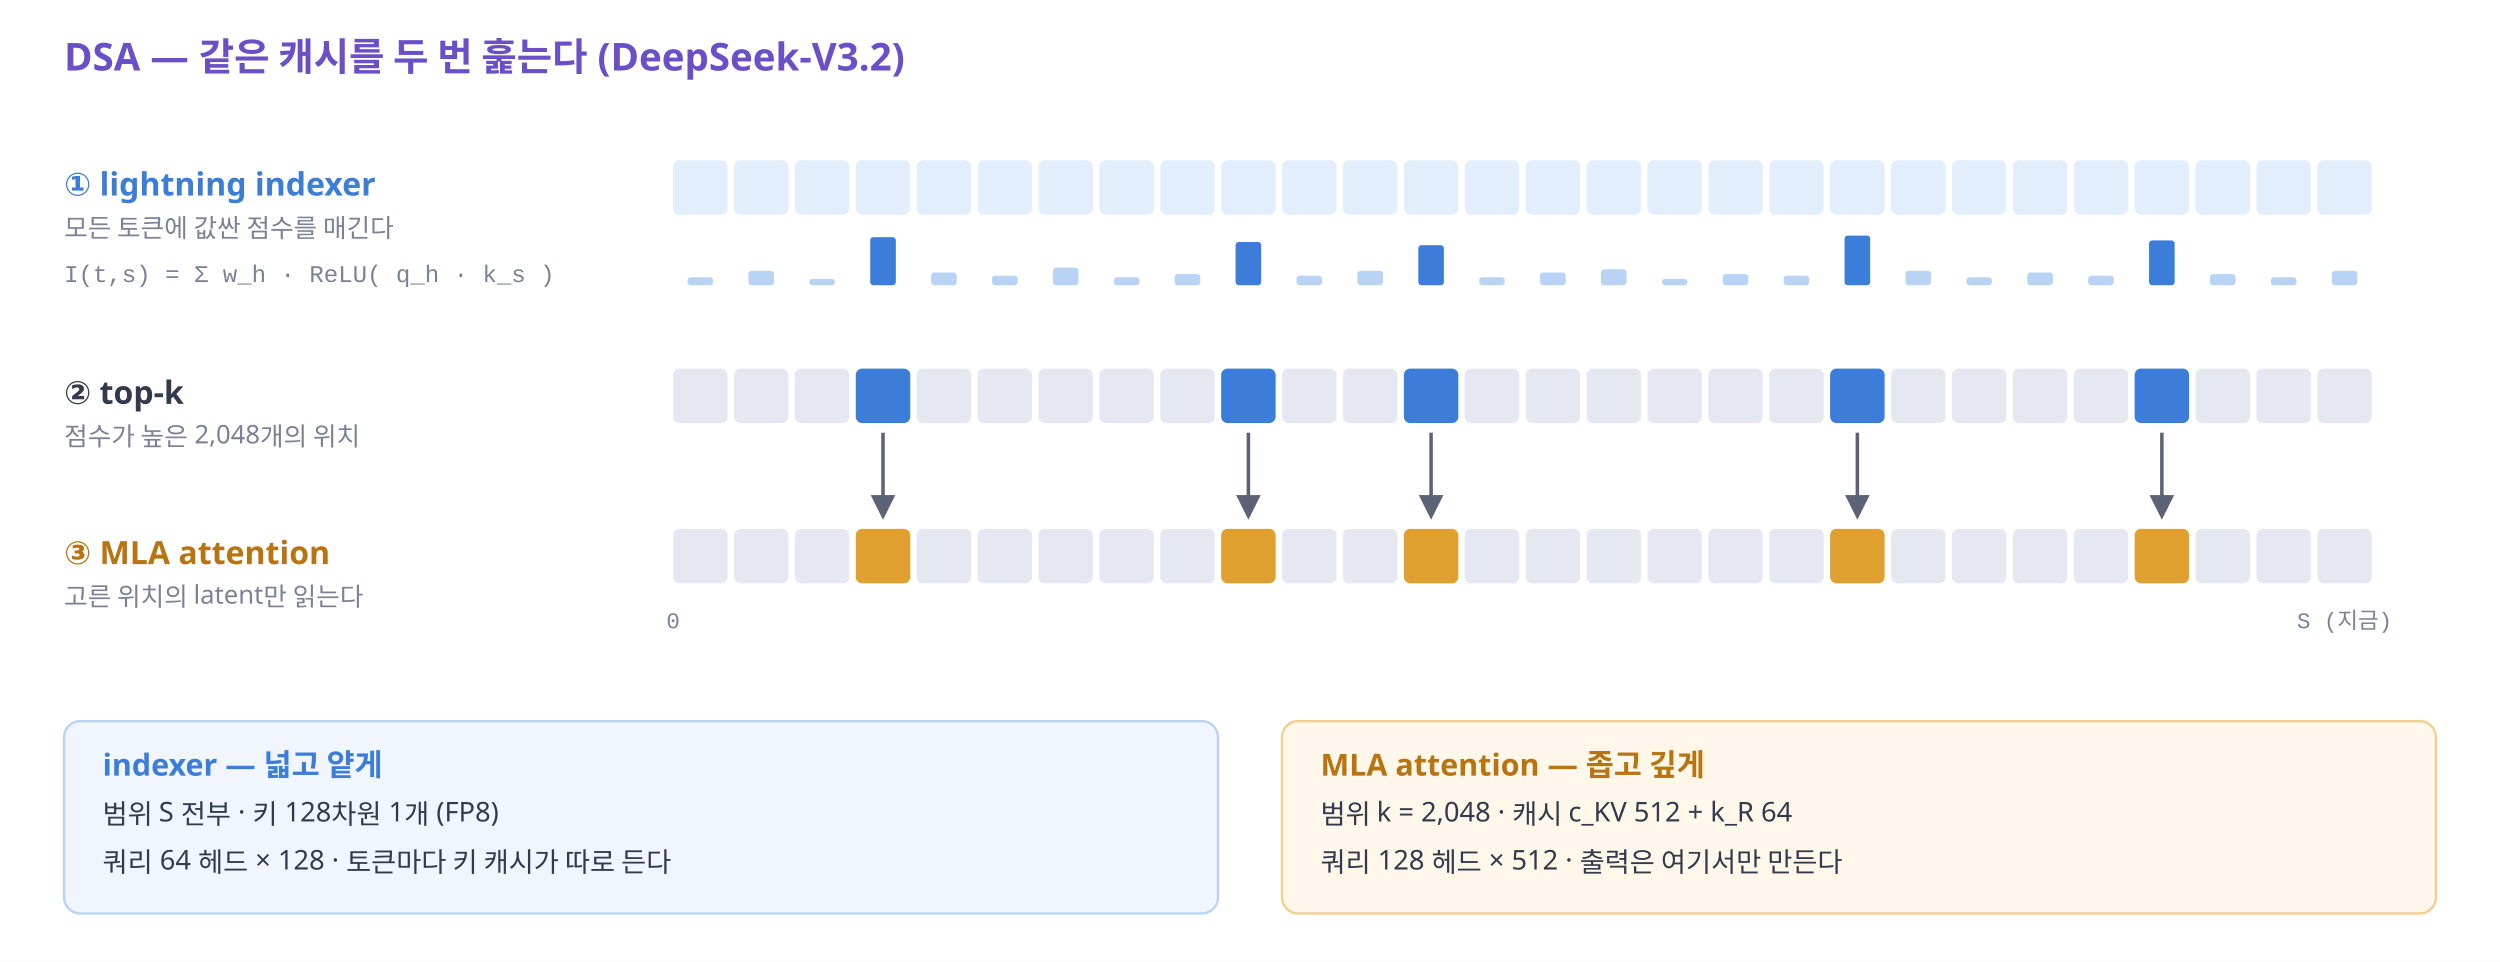
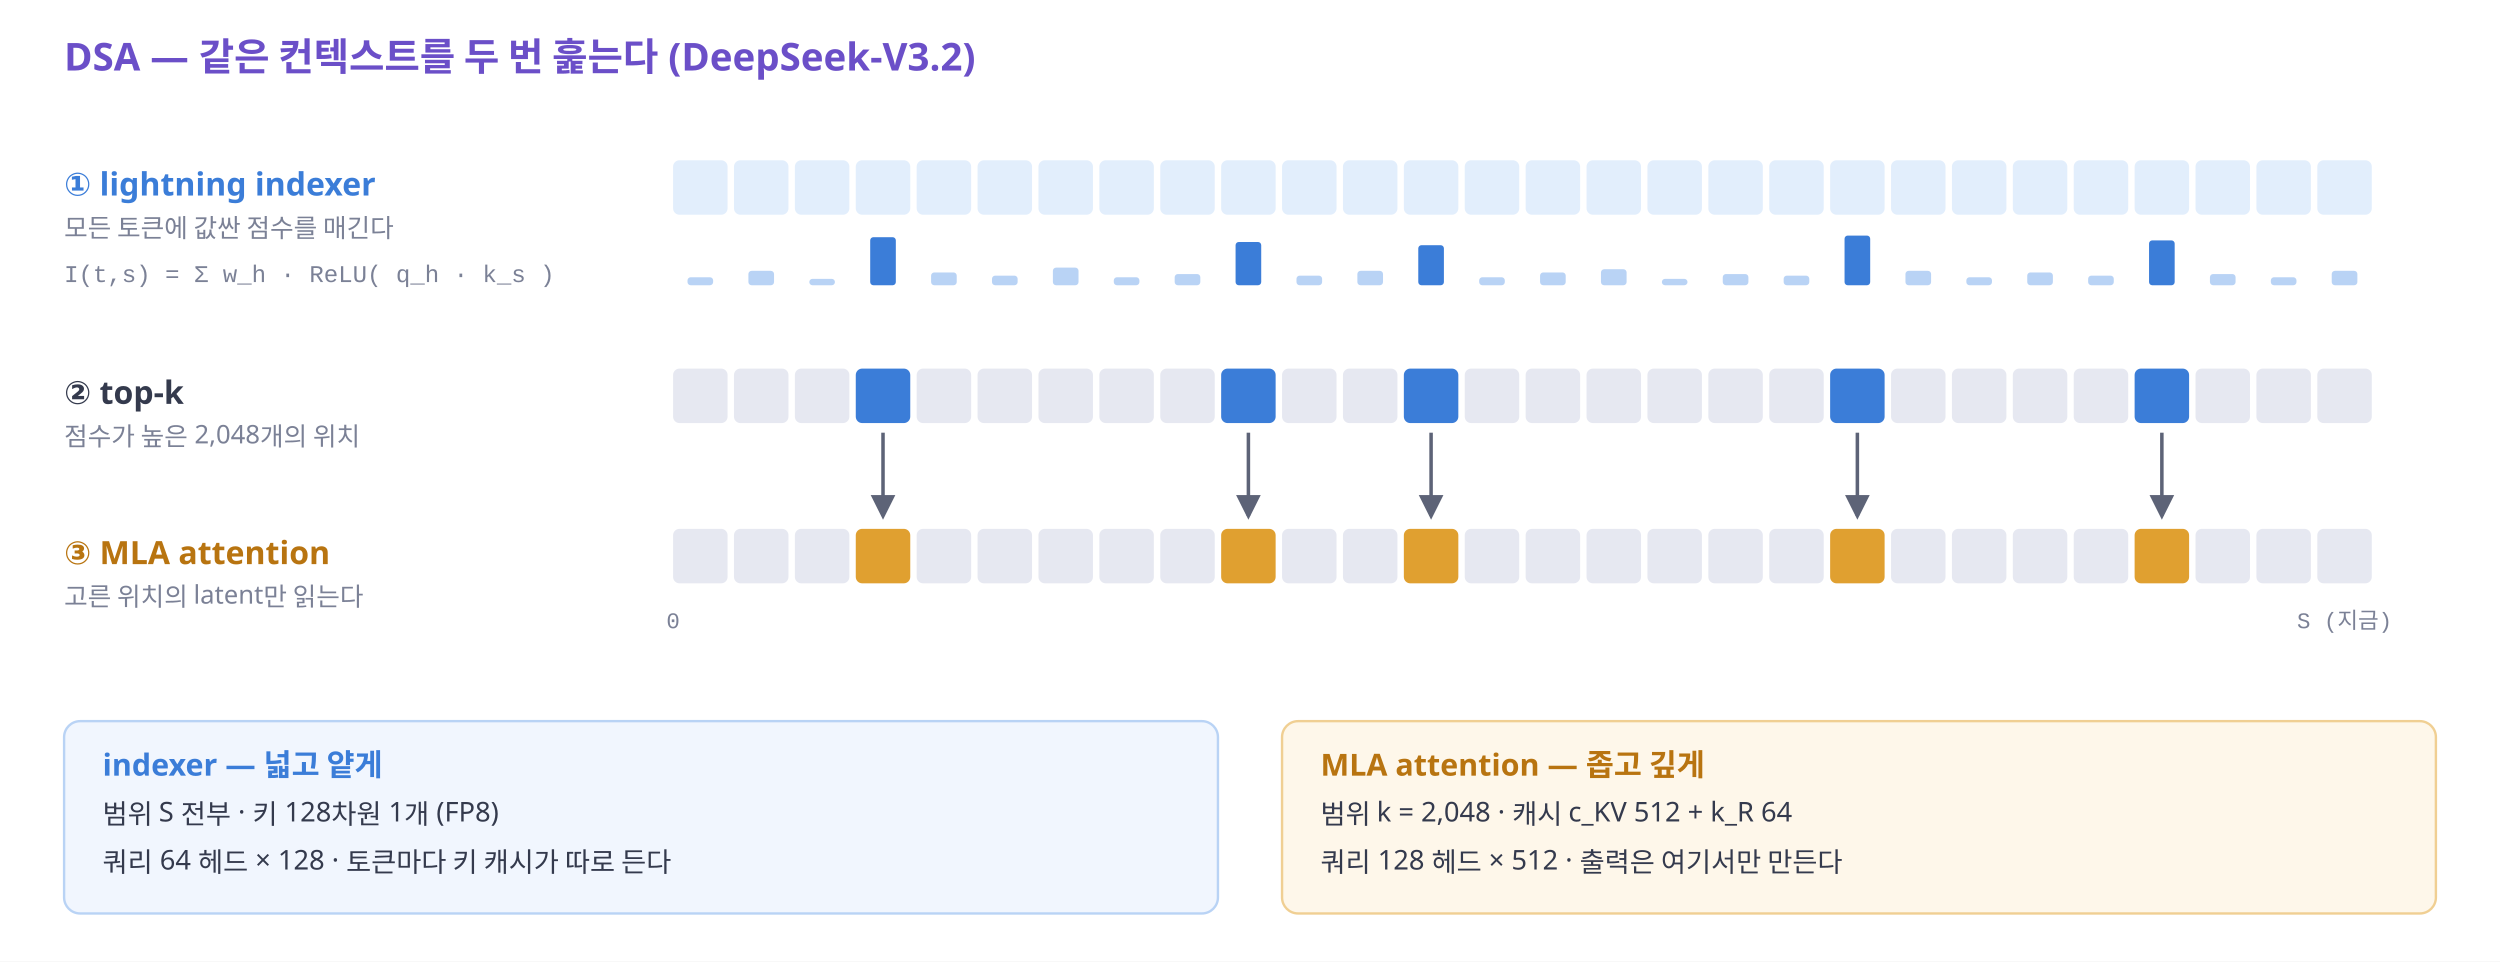
<svg xmlns="http://www.w3.org/2000/svg" viewBox="0 0 1560 600" width="1560" height="600">
  <defs>
    <marker id="ah" viewBox="0 0 10 10" refX="8.5" refY="5" markerWidth="7" markerHeight="7" orient="auto-start-reverse">
      <path d="M0,0 L10,5 L0,10 z" fill="#5d6377" />
    </marker>
  </defs>
  <rect width="100%" height="100%" fill="#ffffff" />
-   <text x="40" y="44" font-family="'Noto Sans KR','Malgun Gothic',sans-serif" font-size="24" text-anchor="start" font-weight="700" fill="#6b4fc8">DSA — 같은 캐시를 두 번 훑는다 (DeepSeek-V3.2)</text>
+   <text x="40" y="44" font-family="'Noto Sans KR','Malgun Gothic',sans-serif" font-size="24" text-anchor="start" font-weight="700" fill="#6b4fc8">DSA — 같은 컨텍스트를 두 번 훑는다 (DeepSeek-V3.2)</text>
  <text x="40" y="122" font-family="'Noto Sans KR','Malgun Gothic',sans-serif" font-size="20" text-anchor="start" font-weight="700" fill="#3b7dd8">① lightning indexer</text>
  <text x="40" y="148" font-family="'Noto Sans KR','Malgun Gothic',sans-serif" font-size="16" text-anchor="start" font-weight="400" fill="#7b8196">모든 토큰에 값싼 점수를 매긴다</text>
  <rect x="420" y="100" width="34" height="34" rx="4" fill="#e2eefc" stroke="none" stroke-width="2" />
  <rect x="458" y="100" width="34" height="34" rx="4" fill="#e2eefc" stroke="none" stroke-width="2" />
  <rect x="496" y="100" width="34" height="34" rx="4" fill="#e2eefc" stroke="none" stroke-width="2" />
  <rect x="534" y="100" width="34" height="34" rx="4" fill="#e2eefc" stroke="none" stroke-width="2" />
  <rect x="572" y="100" width="34" height="34" rx="4" fill="#e2eefc" stroke="none" stroke-width="2" />
  <rect x="610" y="100" width="34" height="34" rx="4" fill="#e2eefc" stroke="none" stroke-width="2" />
  <rect x="648" y="100" width="34" height="34" rx="4" fill="#e2eefc" stroke="none" stroke-width="2" />
  <rect x="686" y="100" width="34" height="34" rx="4" fill="#e2eefc" stroke="none" stroke-width="2" />
  <rect x="724" y="100" width="34" height="34" rx="4" fill="#e2eefc" stroke="none" stroke-width="2" />
  <rect x="762" y="100" width="34" height="34" rx="4" fill="#e2eefc" stroke="none" stroke-width="2" />
  <rect x="800" y="100" width="34" height="34" rx="4" fill="#e2eefc" stroke="none" stroke-width="2" />
  <rect x="838" y="100" width="34" height="34" rx="4" fill="#e2eefc" stroke="none" stroke-width="2" />
  <rect x="876" y="100" width="34" height="34" rx="4" fill="#e2eefc" stroke="none" stroke-width="2" />
  <rect x="914" y="100" width="34" height="34" rx="4" fill="#e2eefc" stroke="none" stroke-width="2" />
  <rect x="952" y="100" width="34" height="34" rx="4" fill="#e2eefc" stroke="none" stroke-width="2" />
  <rect x="990" y="100" width="34" height="34" rx="4" fill="#e2eefc" stroke="none" stroke-width="2" />
  <rect x="1028" y="100" width="34" height="34" rx="4" fill="#e2eefc" stroke="none" stroke-width="2" />
  <rect x="1066" y="100" width="34" height="34" rx="4" fill="#e2eefc" stroke="none" stroke-width="2" />
  <rect x="1104" y="100" width="34" height="34" rx="4" fill="#e2eefc" stroke="none" stroke-width="2" />
  <rect x="1142" y="100" width="34" height="34" rx="4" fill="#e2eefc" stroke="none" stroke-width="2" />
  <rect x="1180" y="100" width="34" height="34" rx="4" fill="#e2eefc" stroke="none" stroke-width="2" />
  <rect x="1218" y="100" width="34" height="34" rx="4" fill="#e2eefc" stroke="none" stroke-width="2" />
  <rect x="1256" y="100" width="34" height="34" rx="4" fill="#e2eefc" stroke="none" stroke-width="2" />
  <rect x="1294" y="100" width="34" height="34" rx="4" fill="#e2eefc" stroke="none" stroke-width="2" />
  <rect x="1332" y="100" width="34" height="34" rx="4" fill="#e2eefc" stroke="none" stroke-width="2" />
  <rect x="1370" y="100" width="34" height="34" rx="4" fill="#e2eefc" stroke="none" stroke-width="2" />
  <rect x="1408" y="100" width="34" height="34" rx="4" fill="#e2eefc" stroke="none" stroke-width="2" />
  <rect x="1446" y="100" width="34" height="34" rx="4" fill="#e2eefc" stroke="none" stroke-width="2" />
  <rect x="429" y="173" width="16" height="5" rx="2" fill="#b9d3f5" stroke="none" stroke-width="2" />
  <rect x="467" y="169" width="16" height="9" rx="2" fill="#b9d3f5" stroke="none" stroke-width="2" />
  <rect x="505" y="174" width="16" height="4" rx="2" fill="#b9d3f5" stroke="none" stroke-width="2" />
  <rect x="543" y="148" width="16" height="30" rx="2" fill="#3b7dd8" stroke="none" stroke-width="2" />
  <rect x="581" y="170" width="16" height="8" rx="2" fill="#b9d3f5" stroke="none" stroke-width="2" />
  <rect x="619" y="172" width="16" height="6" rx="2" fill="#b9d3f5" stroke="none" stroke-width="2" />
  <rect x="657" y="167" width="16" height="11" rx="2" fill="#b9d3f5" stroke="none" stroke-width="2" />
  <rect x="695" y="173" width="16" height="5" rx="2" fill="#b9d3f5" stroke="none" stroke-width="2" />
  <rect x="733" y="171" width="16" height="7" rx="2" fill="#b9d3f5" stroke="none" stroke-width="2" />
  <rect x="771" y="151" width="16" height="27" rx="2" fill="#3b7dd8" stroke="none" stroke-width="2" />
  <rect x="809" y="172" width="16" height="6" rx="2" fill="#b9d3f5" stroke="none" stroke-width="2" />
  <rect x="847" y="169" width="16" height="9" rx="2" fill="#b9d3f5" stroke="none" stroke-width="2" />
  <rect x="885" y="153" width="16" height="25" rx="2" fill="#3b7dd8" stroke="none" stroke-width="2" />
  <rect x="923" y="173" width="16" height="5" rx="2" fill="#b9d3f5" stroke="none" stroke-width="2" />
  <rect x="961" y="170" width="16" height="8" rx="2" fill="#b9d3f5" stroke="none" stroke-width="2" />
  <rect x="999" y="168" width="16" height="10" rx="2" fill="#b9d3f5" stroke="none" stroke-width="2" />
  <rect x="1037" y="174" width="16" height="4" rx="2" fill="#b9d3f5" stroke="none" stroke-width="2" />
  <rect x="1075" y="171" width="16" height="7" rx="2" fill="#b9d3f5" stroke="none" stroke-width="2" />
  <rect x="1113" y="172" width="16" height="6" rx="2" fill="#b9d3f5" stroke="none" stroke-width="2" />
  <rect x="1151" y="147" width="16" height="31" rx="2" fill="#3b7dd8" stroke="none" stroke-width="2" />
  <rect x="1189" y="169" width="16" height="9" rx="2" fill="#b9d3f5" stroke="none" stroke-width="2" />
  <rect x="1227" y="173" width="16" height="5" rx="2" fill="#b9d3f5" stroke="none" stroke-width="2" />
  <rect x="1265" y="170" width="16" height="8" rx="2" fill="#b9d3f5" stroke="none" stroke-width="2" />
  <rect x="1303" y="172" width="16" height="6" rx="2" fill="#b9d3f5" stroke="none" stroke-width="2" />
  <rect x="1341" y="150" width="16" height="28" rx="2" fill="#3b7dd8" stroke="none" stroke-width="2" />
  <rect x="1379" y="171" width="16" height="7" rx="2" fill="#b9d3f5" stroke="none" stroke-width="2" />
  <rect x="1417" y="173" width="16" height="5" rx="2" fill="#b9d3f5" stroke="none" stroke-width="2" />
  <rect x="1455" y="169" width="16" height="9" rx="2" fill="#b9d3f5" stroke="none" stroke-width="2" />
  <text x="40" y="176" font-family="Consolas,'Courier New',monospace" font-size="15" text-anchor="start" font-weight="400" fill="#7b8196">I(t,s) = Σ w_h · ReLU( q_h · k_s )</text>
  <text x="40" y="252" font-family="'Noto Sans KR','Malgun Gothic',sans-serif" font-size="20" text-anchor="start" font-weight="700" fill="#343a4d">② top-k</text>
  <text x="40" y="278" font-family="'Noto Sans KR','Malgun Gothic',sans-serif" font-size="16" text-anchor="start" font-weight="400" fill="#7b8196">점수가 높은 2,048개의 위치</text>
  <rect x="420" y="230" width="34" height="34" rx="4" fill="#e6e8f1" stroke="none" stroke-width="2" />
  <rect x="458" y="230" width="34" height="34" rx="4" fill="#e6e8f1" stroke="none" stroke-width="2" />
  <rect x="496" y="230" width="34" height="34" rx="4" fill="#e6e8f1" stroke="none" stroke-width="2" />
  <rect x="534" y="230" width="34" height="34" rx="4" fill="#3b7dd8" stroke="none" stroke-width="2" />
  <rect x="572" y="230" width="34" height="34" rx="4" fill="#e6e8f1" stroke="none" stroke-width="2" />
  <rect x="610" y="230" width="34" height="34" rx="4" fill="#e6e8f1" stroke="none" stroke-width="2" />
  <rect x="648" y="230" width="34" height="34" rx="4" fill="#e6e8f1" stroke="none" stroke-width="2" />
  <rect x="686" y="230" width="34" height="34" rx="4" fill="#e6e8f1" stroke="none" stroke-width="2" />
  <rect x="724" y="230" width="34" height="34" rx="4" fill="#e6e8f1" stroke="none" stroke-width="2" />
  <rect x="762" y="230" width="34" height="34" rx="4" fill="#3b7dd8" stroke="none" stroke-width="2" />
  <rect x="800" y="230" width="34" height="34" rx="4" fill="#e6e8f1" stroke="none" stroke-width="2" />
  <rect x="838" y="230" width="34" height="34" rx="4" fill="#e6e8f1" stroke="none" stroke-width="2" />
  <rect x="876" y="230" width="34" height="34" rx="4" fill="#3b7dd8" stroke="none" stroke-width="2" />
  <rect x="914" y="230" width="34" height="34" rx="4" fill="#e6e8f1" stroke="none" stroke-width="2" />
  <rect x="952" y="230" width="34" height="34" rx="4" fill="#e6e8f1" stroke="none" stroke-width="2" />
  <rect x="990" y="230" width="34" height="34" rx="4" fill="#e6e8f1" stroke="none" stroke-width="2" />
  <rect x="1028" y="230" width="34" height="34" rx="4" fill="#e6e8f1" stroke="none" stroke-width="2" />
  <rect x="1066" y="230" width="34" height="34" rx="4" fill="#e6e8f1" stroke="none" stroke-width="2" />
  <rect x="1104" y="230" width="34" height="34" rx="4" fill="#e6e8f1" stroke="none" stroke-width="2" />
  <rect x="1142" y="230" width="34" height="34" rx="4" fill="#3b7dd8" stroke="none" stroke-width="2" />
  <rect x="1180" y="230" width="34" height="34" rx="4" fill="#e6e8f1" stroke="none" stroke-width="2" />
  <rect x="1218" y="230" width="34" height="34" rx="4" fill="#e6e8f1" stroke="none" stroke-width="2" />
  <rect x="1256" y="230" width="34" height="34" rx="4" fill="#e6e8f1" stroke="none" stroke-width="2" />
  <rect x="1294" y="230" width="34" height="34" rx="4" fill="#e6e8f1" stroke="none" stroke-width="2" />
  <rect x="1332" y="230" width="34" height="34" rx="4" fill="#3b7dd8" stroke="none" stroke-width="2" />
  <rect x="1370" y="230" width="34" height="34" rx="4" fill="#e6e8f1" stroke="none" stroke-width="2" />
  <rect x="1408" y="230" width="34" height="34" rx="4" fill="#e6e8f1" stroke="none" stroke-width="2" />
  <rect x="1446" y="230" width="34" height="34" rx="4" fill="#e6e8f1" stroke="none" stroke-width="2" />
  <line x1="551" y1="270" x2="551" y2="322" stroke="#5d6377" stroke-width="2.2" marker-end="url(#ah)" />
  <line x1="1159" y1="270" x2="1159" y2="322" stroke="#5d6377" stroke-width="2.2" marker-end="url(#ah)" />
  <line x1="1349" y1="270" x2="1349" y2="322" stroke="#5d6377" stroke-width="2.2" marker-end="url(#ah)" />
  <line x1="779" y1="270" x2="779" y2="322" stroke="#5d6377" stroke-width="2.2" marker-end="url(#ah)" />
  <line x1="893" y1="270" x2="893" y2="322" stroke="#5d6377" stroke-width="2.2" marker-end="url(#ah)" />
  <text x="40" y="352" font-family="'Noto Sans KR','Malgun Gothic',sans-serif" font-size="20" text-anchor="start" font-weight="700" fill="#b87410">③ MLA attention</text>
  <text x="40" y="378" font-family="'Noto Sans KR','Malgun Gothic',sans-serif" font-size="16" text-anchor="start" font-weight="400" fill="#7b8196">고른 위치의 latent만 읽는다</text>
  <rect x="420" y="330" width="34" height="34" rx="4" fill="#e6e8f1" stroke="none" stroke-width="2" />
  <rect x="458" y="330" width="34" height="34" rx="4" fill="#e6e8f1" stroke="none" stroke-width="2" />
  <rect x="496" y="330" width="34" height="34" rx="4" fill="#e6e8f1" stroke="none" stroke-width="2" />
  <rect x="534" y="330" width="34" height="34" rx="4" fill="#e0a030" stroke="none" stroke-width="2" />
  <rect x="572" y="330" width="34" height="34" rx="4" fill="#e6e8f1" stroke="none" stroke-width="2" />
  <rect x="610" y="330" width="34" height="34" rx="4" fill="#e6e8f1" stroke="none" stroke-width="2" />
  <rect x="648" y="330" width="34" height="34" rx="4" fill="#e6e8f1" stroke="none" stroke-width="2" />
  <rect x="686" y="330" width="34" height="34" rx="4" fill="#e6e8f1" stroke="none" stroke-width="2" />
  <rect x="724" y="330" width="34" height="34" rx="4" fill="#e6e8f1" stroke="none" stroke-width="2" />
  <rect x="762" y="330" width="34" height="34" rx="4" fill="#e0a030" stroke="none" stroke-width="2" />
  <rect x="800" y="330" width="34" height="34" rx="4" fill="#e6e8f1" stroke="none" stroke-width="2" />
  <rect x="838" y="330" width="34" height="34" rx="4" fill="#e6e8f1" stroke="none" stroke-width="2" />
  <rect x="876" y="330" width="34" height="34" rx="4" fill="#e0a030" stroke="none" stroke-width="2" />
  <rect x="914" y="330" width="34" height="34" rx="4" fill="#e6e8f1" stroke="none" stroke-width="2" />
  <rect x="952" y="330" width="34" height="34" rx="4" fill="#e6e8f1" stroke="none" stroke-width="2" />
  <rect x="990" y="330" width="34" height="34" rx="4" fill="#e6e8f1" stroke="none" stroke-width="2" />
  <rect x="1028" y="330" width="34" height="34" rx="4" fill="#e6e8f1" stroke="none" stroke-width="2" />
  <rect x="1066" y="330" width="34" height="34" rx="4" fill="#e6e8f1" stroke="none" stroke-width="2" />
  <rect x="1104" y="330" width="34" height="34" rx="4" fill="#e6e8f1" stroke="none" stroke-width="2" />
  <rect x="1142" y="330" width="34" height="34" rx="4" fill="#e0a030" stroke="none" stroke-width="2" />
  <rect x="1180" y="330" width="34" height="34" rx="4" fill="#e6e8f1" stroke="none" stroke-width="2" />
  <rect x="1218" y="330" width="34" height="34" rx="4" fill="#e6e8f1" stroke="none" stroke-width="2" />
  <rect x="1256" y="330" width="34" height="34" rx="4" fill="#e6e8f1" stroke="none" stroke-width="2" />
  <rect x="1294" y="330" width="34" height="34" rx="4" fill="#e6e8f1" stroke="none" stroke-width="2" />
  <rect x="1332" y="330" width="34" height="34" rx="4" fill="#e0a030" stroke="none" stroke-width="2" />
  <rect x="1370" y="330" width="34" height="34" rx="4" fill="#e6e8f1" stroke="none" stroke-width="2" />
  <rect x="1408" y="330" width="34" height="34" rx="4" fill="#e6e8f1" stroke="none" stroke-width="2" />
  <rect x="1446" y="330" width="34" height="34" rx="4" fill="#e6e8f1" stroke="none" stroke-width="2" />
  <text x="420" y="392" font-family="Consolas,'Courier New',monospace" font-size="14" text-anchor="middle" font-weight="400" fill="#7b8196">0</text>
  <text x="1463" y="392" font-family="Consolas,'Courier New',monospace" font-size="14" text-anchor="middle" font-weight="400" fill="#7b8196">S (지금)</text>
  <rect x="40" y="450" width="720" height="120" rx="10" fill="#f1f6fe" stroke="#b9d3f5" stroke-width="1.5" />
  <text x="64" y="484" font-family="'Noto Sans KR','Malgun Gothic',sans-serif" font-size="19" text-anchor="start" font-weight="700" fill="#3b7dd8">indexer — 넓고 얕게</text>
  <text x="64" y="514" font-family="'Noto Sans KR','Malgun Gothic',sans-serif" font-size="17" text-anchor="start" font-weight="400" fill="#343a4d">범위  S 전부   ·   키  128차원 1개 (FP8)</text>
  <text x="64" y="544" font-family="'Noto Sans KR','Malgun Gothic',sans-serif" font-size="17" text-anchor="start" font-weight="400" fill="#343a4d">쿼리  64 헤드 × 128   ·   토큰마다 키 캐시가 따로 든다</text>
  <rect x="800" y="450" width="720" height="120" rx="10" fill="#fef7ea" stroke="#f0cf93" stroke-width="1.5" />
  <text x="824" y="484" font-family="'Noto Sans KR','Malgun Gothic',sans-serif" font-size="19" text-anchor="start" font-weight="700" fill="#b87410">MLA attention — 좁고 깊게</text>
  <text x="824" y="514" font-family="'Noto Sans KR','Malgun Gothic',sans-serif" font-size="17" text-anchor="start" font-weight="400" fill="#343a4d">범위  k = 2,048   ·   캐시  c_KV 512 + k_R 64</text>
  <text x="824" y="544" font-family="'Noto Sans KR','Malgun Gothic',sans-serif" font-size="17" text-anchor="start" font-weight="400" fill="#343a4d">쿼리  128 헤드 × 512   ·   출력은 여기서만 만든다</text>
</svg>
